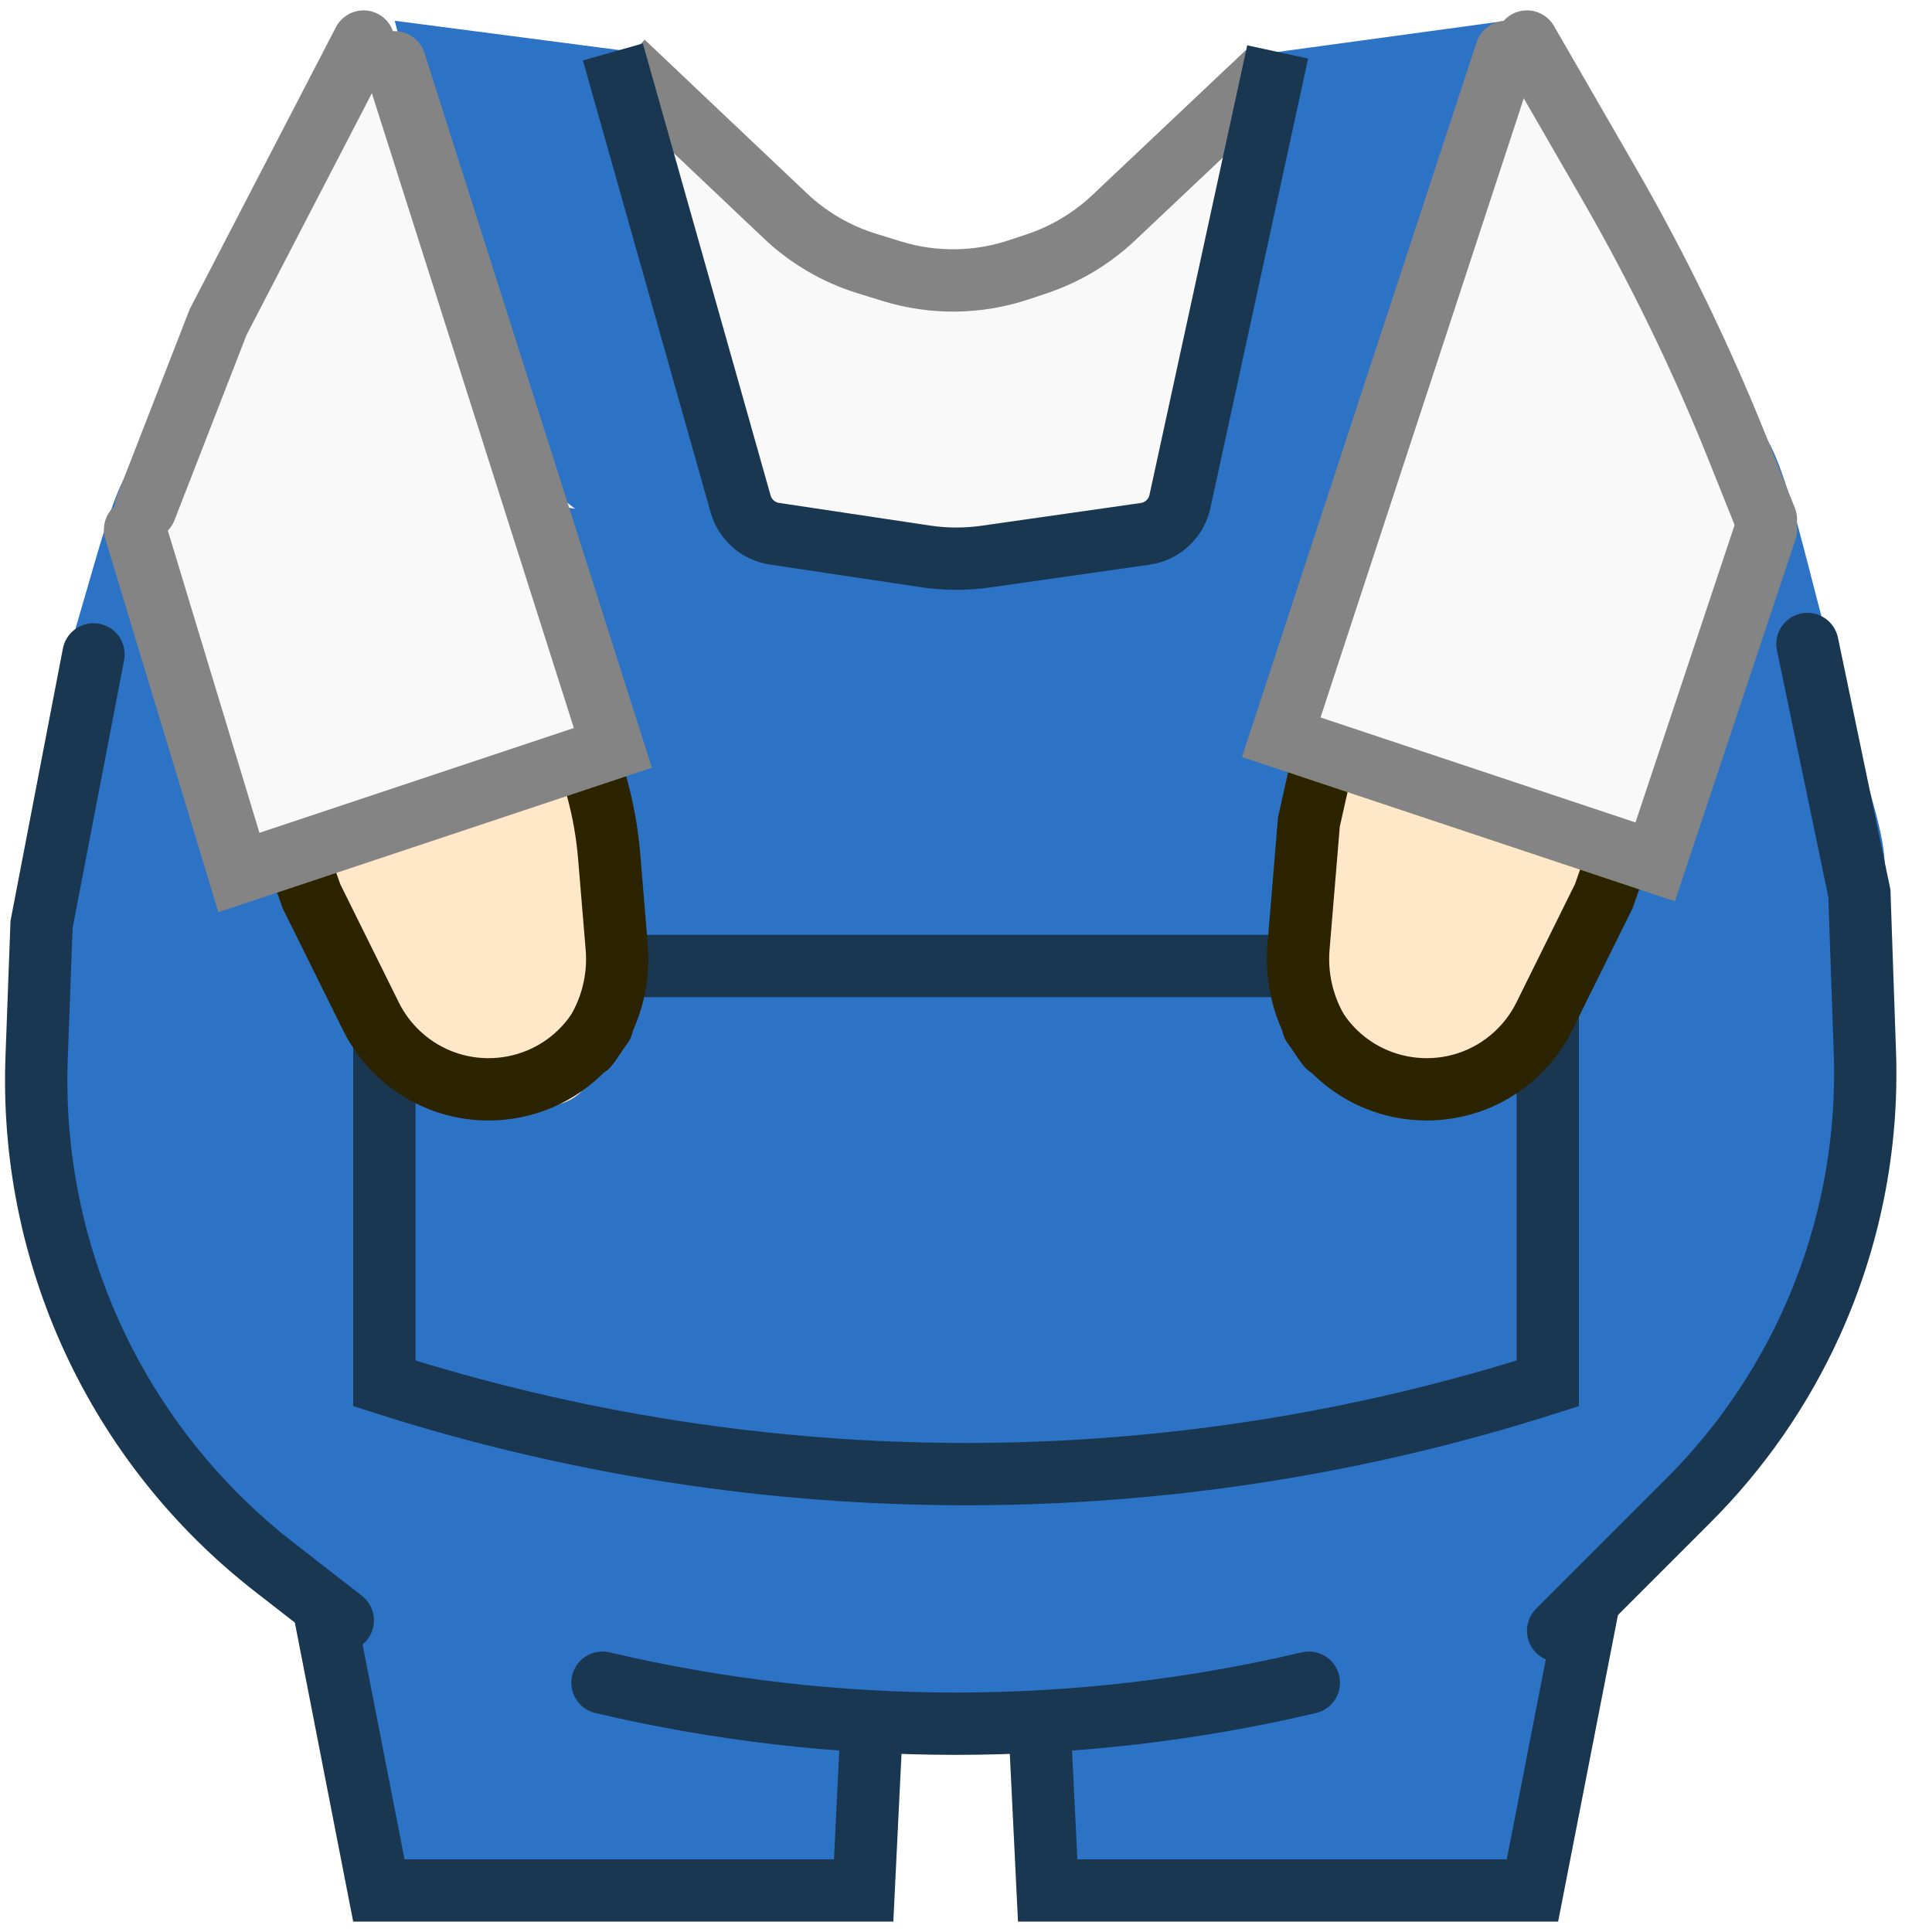
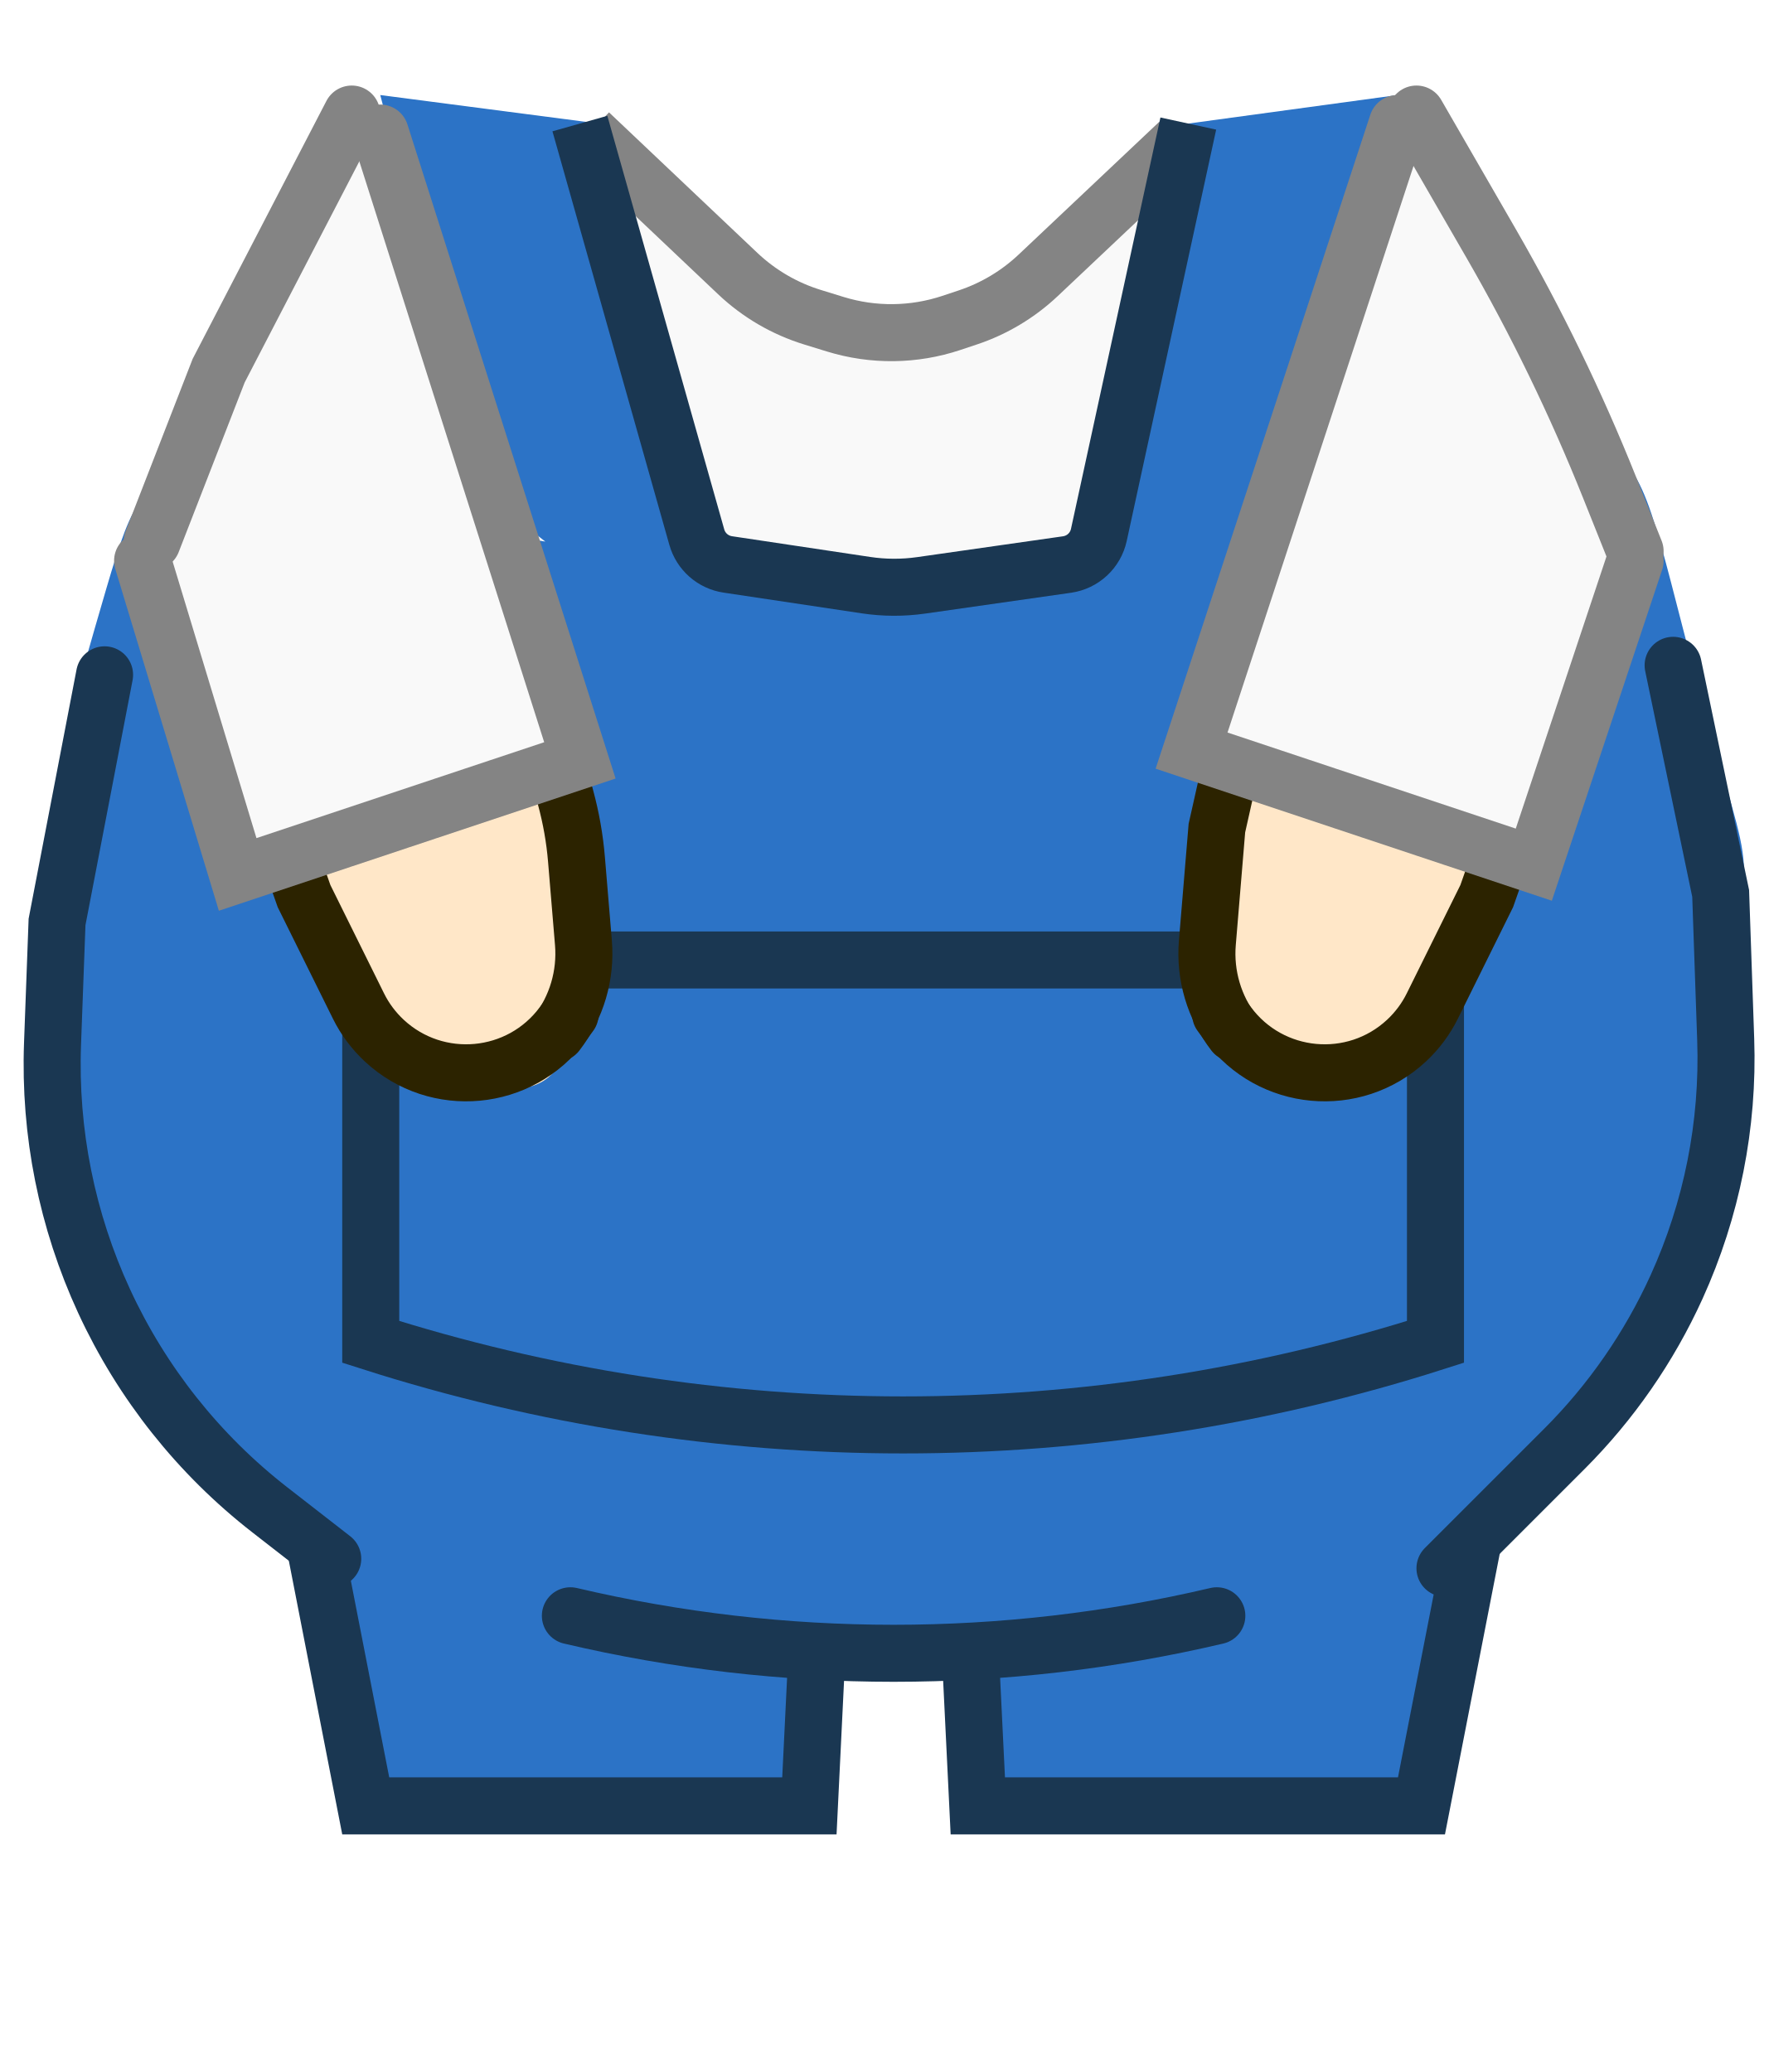
- <svg xmlns="http://www.w3.org/2000/svg" width="92" height="93" viewBox="0 0 92 93" fill="none">
-   <path d="M89 48.917C89 80.29 69.733 79 45.5 79C21.267 79 3 80.29 3 48.917C3 34.511 7 9.5 18.5 4C35.086 -3.932 32.895 14 46 14C59.105 14 52.5 3 66 2C79.866 0.973 89 34.511 89 48.917Z" fill="#F9F9F9" />
-   <path d="M30 3L37.801 10.39C38.919 11.449 40.266 12.236 41.737 12.688L42.937 13.058C44.929 13.671 47.063 13.646 49.04 12.987L49.903 12.699C51.284 12.239 52.548 11.482 53.607 10.482L61 3.5" stroke="#848484" stroke-width="3" />
-   <path d="M42.425 73.5L41.571 91H18.236L14.821 73.5H42.425Z" fill="#2C73C6" stroke="#1A3752" stroke-width="3" />
-   <path d="M49.575 73.5L50.429 91H73.764L77.179 73.5H49.575Z" fill="#2C73C6" stroke="#1A3752" stroke-width="3" />
-   <path d="M67 22L65.357 23.418C85.446 19.357 83.954 15.26 87.5 29C91.5 44.5 91.07 38.013 90 50C87.5 78 72 82.5 45.951 83C21.746 83 2.5 79.729 2.5 50.5C2.5 37.255 0.5 41 4 29C7.415 17.291 5.563 21.428 27.681 24.489L24.5 22L19 1L30.5 2.5L34.907 25.342C38.18 25.666 41.844 25.953 45.951 26.168C50.181 25.785 53.933 25.324 57.265 24.829L61.5 2.5L72.5 1L67 22Z" fill="#2C73C6" />
-   <path d="M74.5 46.5V66.59C56.288 72.416 36.712 72.416 18.5 66.59V46.5H74.5Z" fill="#2C73C6" stroke="#1A3752" stroke-width="3" />
-   <path d="M29.5 2.5L35.649 24.258C35.863 25.014 36.499 25.575 37.277 25.692L44.552 26.783C45.512 26.927 46.488 26.93 47.45 26.793L55.124 25.697C55.951 25.578 56.618 24.958 56.795 24.142L61.5 2.5" stroke="#1A3752" stroke-width="3" />
-   <path d="M10.844 29.919C9.39 20.472 15.301 25.317 19.823 24.621C24.345 23.925 26.121 24.487 27.575 33.935C28.242 38.273 30.008 46.676 29.126 50.173C28.244 53.669 26.717 53.154 24.271 53.531C21.826 53.907 20.817 53.095 18.727 50.181C16.387 46.92 11.512 34.258 10.844 29.919Z" fill="#FFE7C8" />
-   <path d="M80.684 28.919C82.138 19.472 76.228 24.317 71.705 23.621C67.183 22.925 65.407 23.487 63.953 32.935C63.286 37.273 61.521 45.676 62.403 49.173C63.285 52.669 64.811 52.154 67.257 52.531C69.703 52.907 70.711 52.095 72.802 49.181C75.141 45.92 80.017 33.258 80.684 28.919Z" fill="#FFE7C8" />
-   <path d="M10.488 30.347L14.992 43.141L17.853 48.921C18.192 49.607 18.654 50.225 19.214 50.746V50.746C21.977 53.314 26.359 52.906 28.6 49.872L28.988 49.347" stroke="#2C2300" stroke-width="3" stroke-linecap="round" />
-   <path d="M25.5 26L28.748 37.961C29.038 39.027 29.23 40.117 29.321 41.218L29.686 45.598C29.828 47.303 29.327 48.998 28.282 50.352V50.352" stroke="#2C2300" stroke-width="3" stroke-linecap="round" />
-   <path d="M81.7 30.347L77.196 43.141L74.335 48.921C73.996 49.607 73.534 50.225 72.974 50.746V50.746C70.211 53.314 65.829 52.906 63.588 49.872L63.2 49.347" stroke="#2C2300" stroke-width="3" stroke-linecap="round" />
-   <path d="M66.5 24L63.004 39.563L62.502 45.598C62.36 47.303 62.861 48.998 63.906 50.353V50.353" stroke="#2C2300" stroke-width="3" stroke-linecap="round" />
-   <path d="M7 28.5L9.5 19.5L25.5 23L29.5 35.5L11.5 41.5L7 28.5Z" fill="#F9F9F9" />
-   <path d="M6.5 25.5L11.5 42L29.5 36L19 3" stroke="#848484" stroke-width="3" stroke-linecap="round" />
-   <path d="M85 27L81.5 18.485L66.5 21L61.672 34.987L79.672 40.987L85 27Z" fill="#F9F9F9" />
-   <path d="M85 25.5L79.672 41.487L61.672 35.487L72.5 2.5" stroke="#848484" stroke-width="3" stroke-linecap="round" />
-   <path d="M17.5 2L10.5 15.5L7 24.5" stroke="#848484" stroke-width="3" stroke-linecap="round" />
-   <path d="M73.5 2L77.427 8.806C79.806 12.93 81.888 17.219 83.656 21.639L85 25" stroke="#848484" stroke-width="3" stroke-linecap="round" />
-   <path d="M16.5 78L13.2 75.433C9.455 72.52 6.462 68.752 4.474 64.444V64.444C2.519 60.208 1.59 55.57 1.763 50.908L2 44.5L4.5 31.5" stroke="#1A3752" stroke-width="3" stroke-linecap="round" />
-   <path d="M75 78.5L81.276 72.224C83.739 69.761 85.738 66.876 87.179 63.706V63.706C89.034 59.624 89.92 55.168 89.765 50.687L89.5 43L87 31" stroke="#1A3752" stroke-width="3" stroke-linecap="round" />
-   <path d="M29 81V81C40.181 83.631 51.819 83.631 63 81V81" stroke="#1A3752" stroke-width="3" stroke-linecap="round" />
+ <svg xmlns="http://www.w3.org/2000/svg" width="93" height="109" viewBox="0 0 93 109" fill="none">
+   <path d="M90 52.917C90 84.29 70.733 83 46.5 83C22.267 83 4 84.29 4 52.917C4 38.511 8 13.5 19.5 8C36.086 0.068 33.895 18 47 18C60.105 18 53.5 7 67 6C80.866 4.973 90 38.511 90 52.917Z" fill="#F9F9F9" />
+   <path d="M31 7L38.801 14.39C39.919 15.449 41.266 16.236 42.737 16.688L43.937 17.058C45.929 17.671 48.063 17.646 50.04 16.987L50.903 16.699C52.284 16.239 53.548 15.482 54.607 14.482L62 7.5" stroke="#848484" stroke-width="3" />
+   <path d="M43.425 77.5L42.571 95H19.236L15.821 77.5H43.425Z" fill="#2C73C6" stroke="#1A3752" stroke-width="3" />
+   <path d="M50.575 77.5L51.429 95H74.764L78.179 77.5H50.575Z" fill="#2C73C6" stroke="#1A3752" stroke-width="3" />
+   <path d="M68 26L66.357 27.418C86.446 23.357 84.954 19.26 88.5 33C92.5 48.5 92.07 42.013 91 54C88.5 82 73 86.5 46.951 87C22.746 87 3.5 83.729 3.5 54.5C3.5 41.255 1.5 45 5 33C8.415 21.291 6.563 25.428 28.68 28.489L25.5 26L20 5L31.5 6.5L35.907 29.342C39.18 29.666 42.844 29.953 46.951 30.168C51.181 29.785 54.933 29.324 58.264 28.829L62.5 6.5L73.5 5L68 26Z" fill="#2C73C6" />
+   <path d="M75.5 50.5V70.59C57.288 76.416 37.712 76.416 19.5 70.59V50.5H75.5Z" fill="#2C73C6" stroke="#1A3752" stroke-width="3" />
+   <path d="M30.5 6.5L36.649 28.258C36.863 29.014 37.499 29.575 38.277 29.692L45.552 30.783C46.512 30.927 47.488 30.93 48.45 30.793L56.124 29.697C56.951 29.578 57.618 28.958 57.795 28.142L62.5 6.5" stroke="#1A3752" stroke-width="3" />
+   <path d="M11.844 33.919C10.39 24.472 16.301 29.317 20.823 28.621C25.345 27.925 27.121 28.487 28.575 37.935C29.242 42.273 31.008 50.676 30.126 54.173C29.244 57.669 27.717 57.154 25.271 57.531C22.826 57.907 21.817 57.095 19.727 54.181C17.387 50.92 12.512 38.258 11.844 33.919Z" fill="#FFE7C8" />
+   <path d="M81.684 32.919C83.138 23.472 77.228 28.317 72.705 27.621C68.183 26.925 66.407 27.487 64.953 36.935C64.286 41.273 62.521 49.676 63.403 53.173C64.285 56.669 65.811 56.154 68.257 56.531C70.703 56.907 71.711 56.095 73.802 53.181C76.141 49.92 81.017 37.258 81.684 32.919Z" fill="#FFE7C8" />
+   <path d="M11.488 34.347L15.992 47.141L18.853 52.921C19.192 53.607 19.654 54.225 20.214 54.746C22.977 57.314 27.359 56.906 29.6 53.872L29.988 53.347" stroke="#2C2300" stroke-width="3" stroke-linecap="round" />
+   <path d="M26.5 30L29.748 41.961C30.038 43.027 30.23 44.117 30.321 45.218L30.686 49.598C30.828 51.303 30.327 52.998 29.282 54.352" stroke="#2C2300" stroke-width="3" stroke-linecap="round" />
+   <path d="M82.7 34.347L78.196 47.141L75.335 52.921C74.996 53.607 74.534 54.225 73.974 54.746C71.211 57.314 66.829 56.906 64.588 53.872L64.2 53.347" stroke="#2C2300" stroke-width="3" stroke-linecap="round" />
+   <path d="M67.5 28L64.004 43.563L63.502 49.598C63.36 51.303 63.861 52.998 64.906 54.353" stroke="#2C2300" stroke-width="3" stroke-linecap="round" />
+   <path d="M8 32.5L10.5 23.5L26.5 27L30.5 39.5L12.5 45.5L8 32.5Z" fill="#F9F9F9" />
+   <path d="M7.5 29.5L12.5 46L30.5 40L20 7" stroke="#848484" stroke-width="3" stroke-linecap="round" />
+   <path d="M86 31L82.5 22.485L67.5 25L62.672 38.987L80.672 44.987L86 31Z" fill="#F9F9F9" />
+   <path d="M86 29.5L80.672 45.487L62.672 39.487L73.5 6.5" stroke="#848484" stroke-width="3" stroke-linecap="round" />
+   <path d="M18.5 6L11.5 19.5L8 28.5" stroke="#848484" stroke-width="3" stroke-linecap="round" />
+   <path d="M74.5 6L78.427 12.806C80.806 16.93 82.888 21.219 84.656 25.639L86 29" stroke="#848484" stroke-width="3" stroke-linecap="round" />
+   <path d="M17.5 82L14.2 79.433C10.455 76.52 7.462 72.752 5.474 68.444C3.519 64.208 2.59 59.57 2.763 54.908L3 48.5L5.5 35.5" stroke="#1A3752" stroke-width="3" stroke-linecap="round" />
+   <path d="M76 82.5L82.276 76.224C84.739 73.761 86.738 70.876 88.179 67.706C90.034 63.624 90.92 59.168 90.765 54.687L90.5 47L88 35" stroke="#1A3752" stroke-width="3" stroke-linecap="round" />
+   <path d="M30 85C41.181 87.631 52.819 87.631 64 85" stroke="#1A3752" stroke-width="3" stroke-linecap="round" />
</svg>
